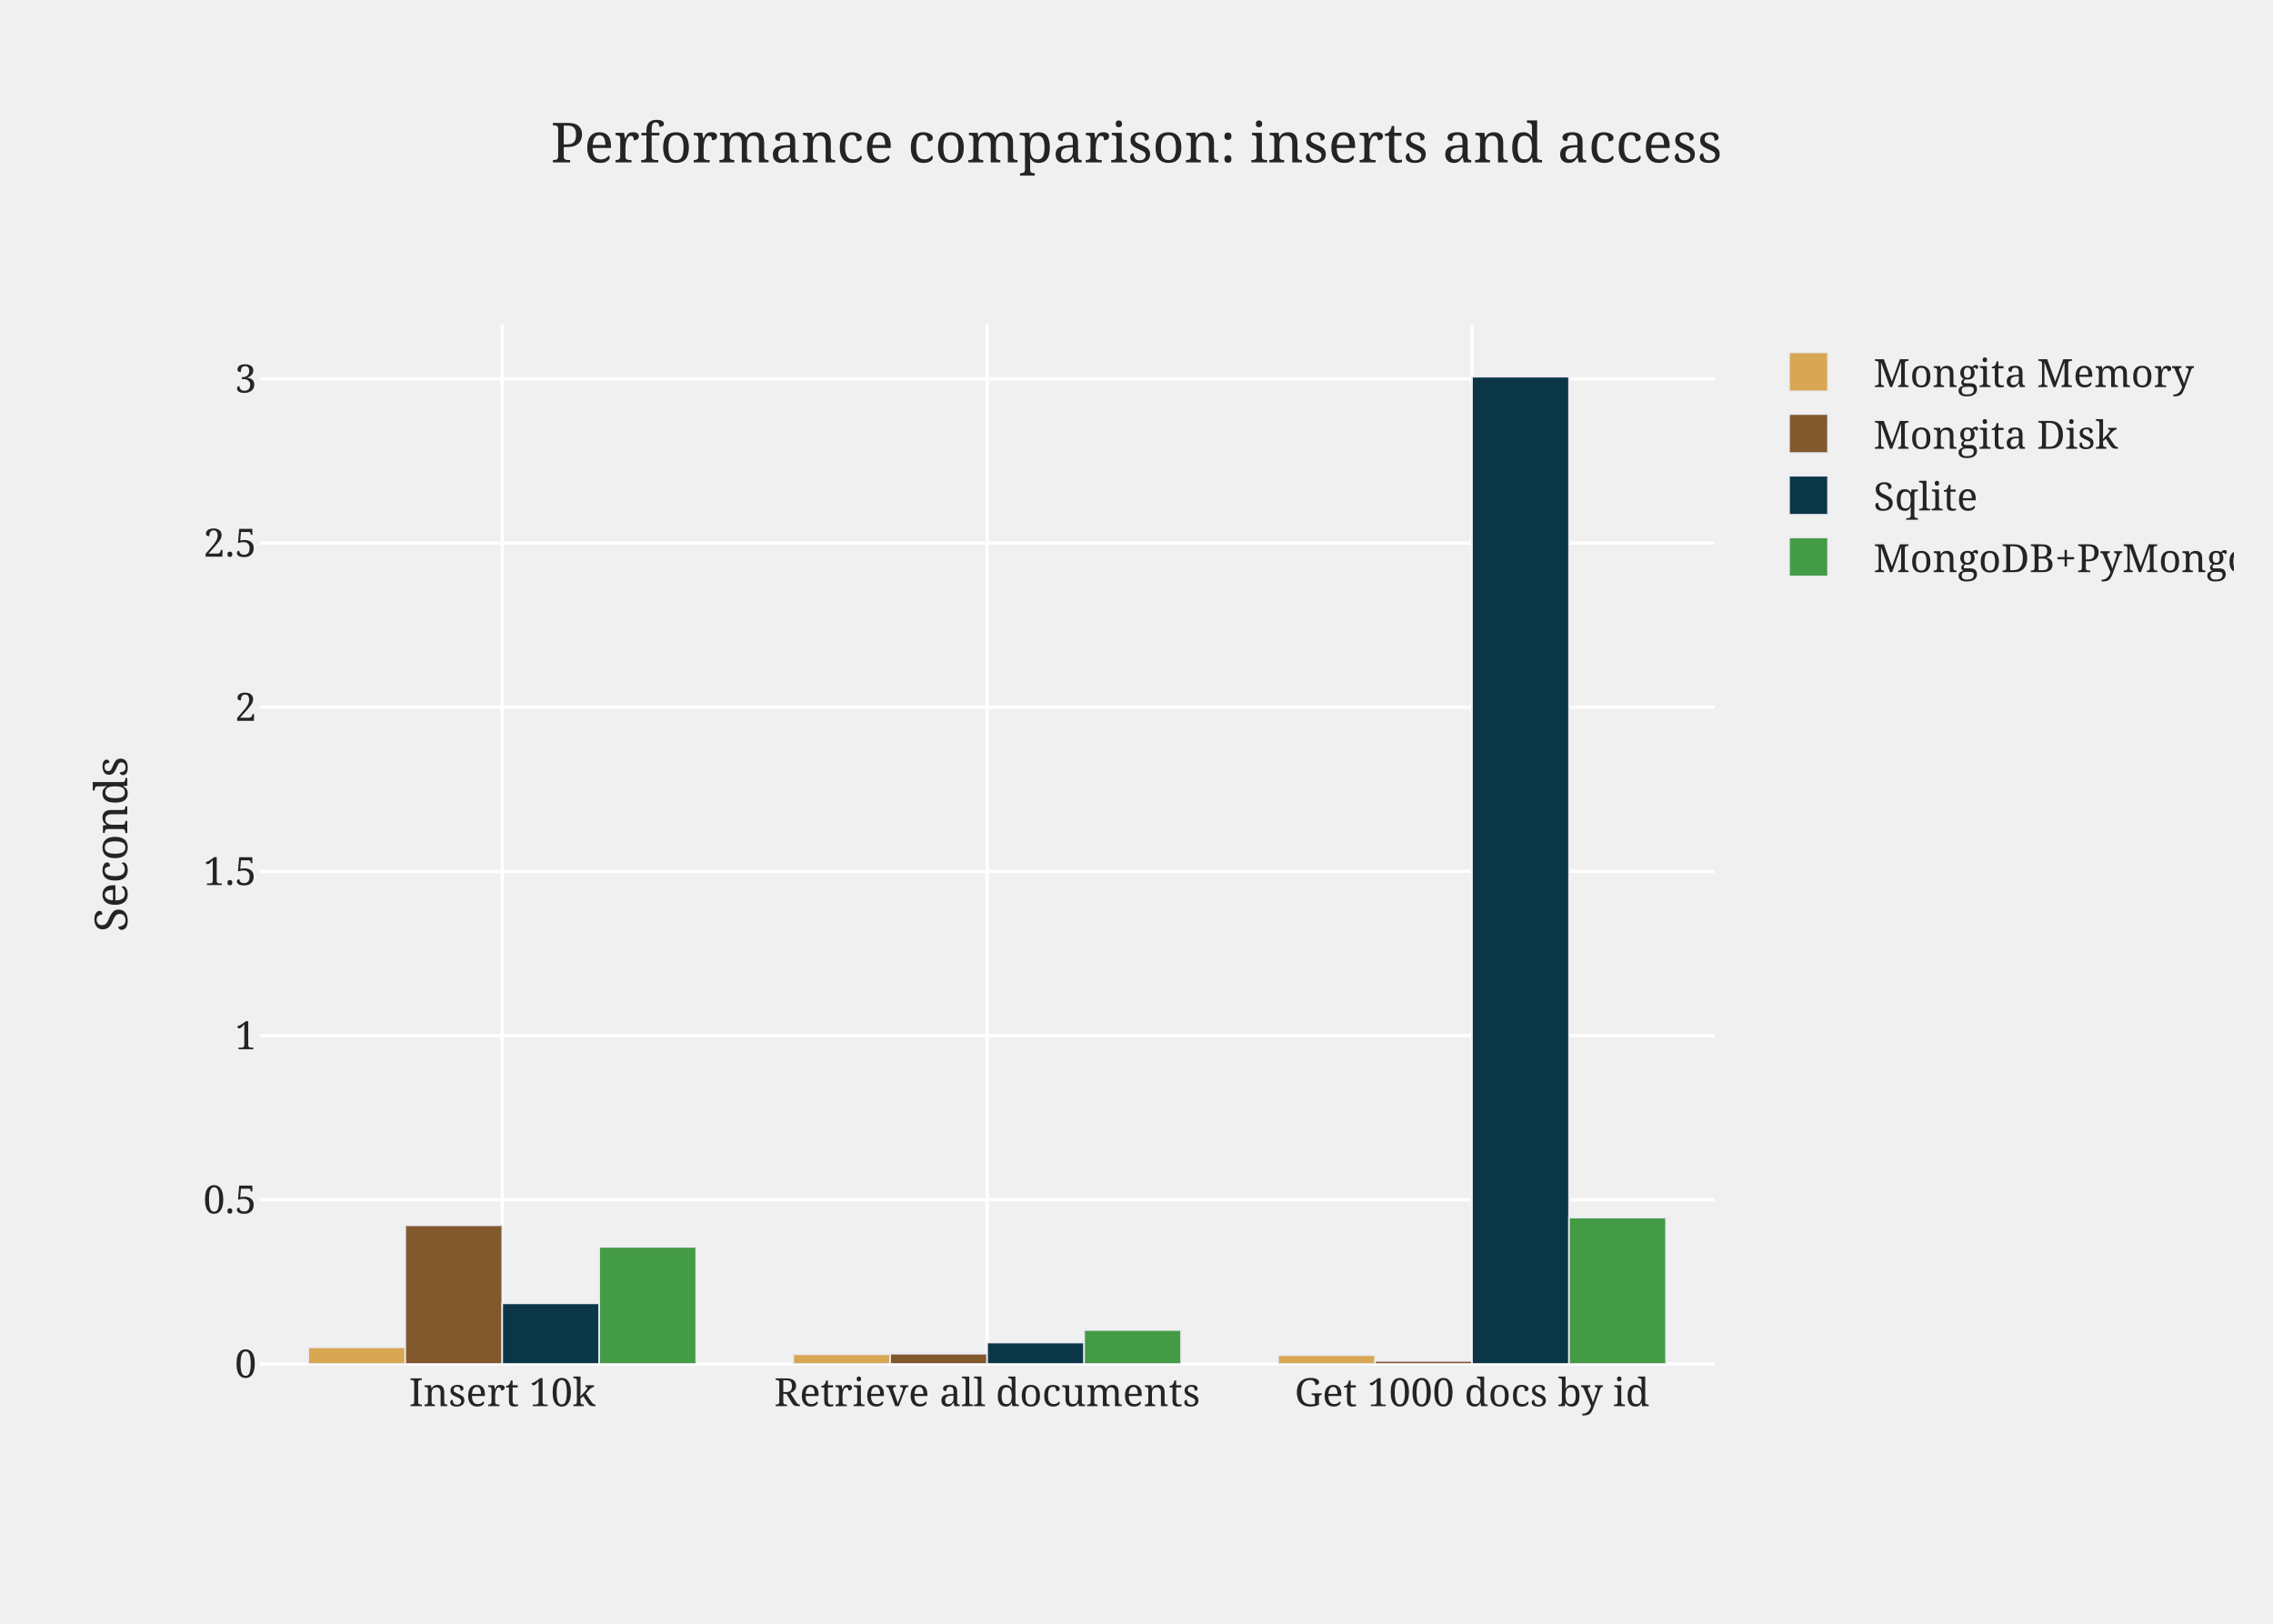
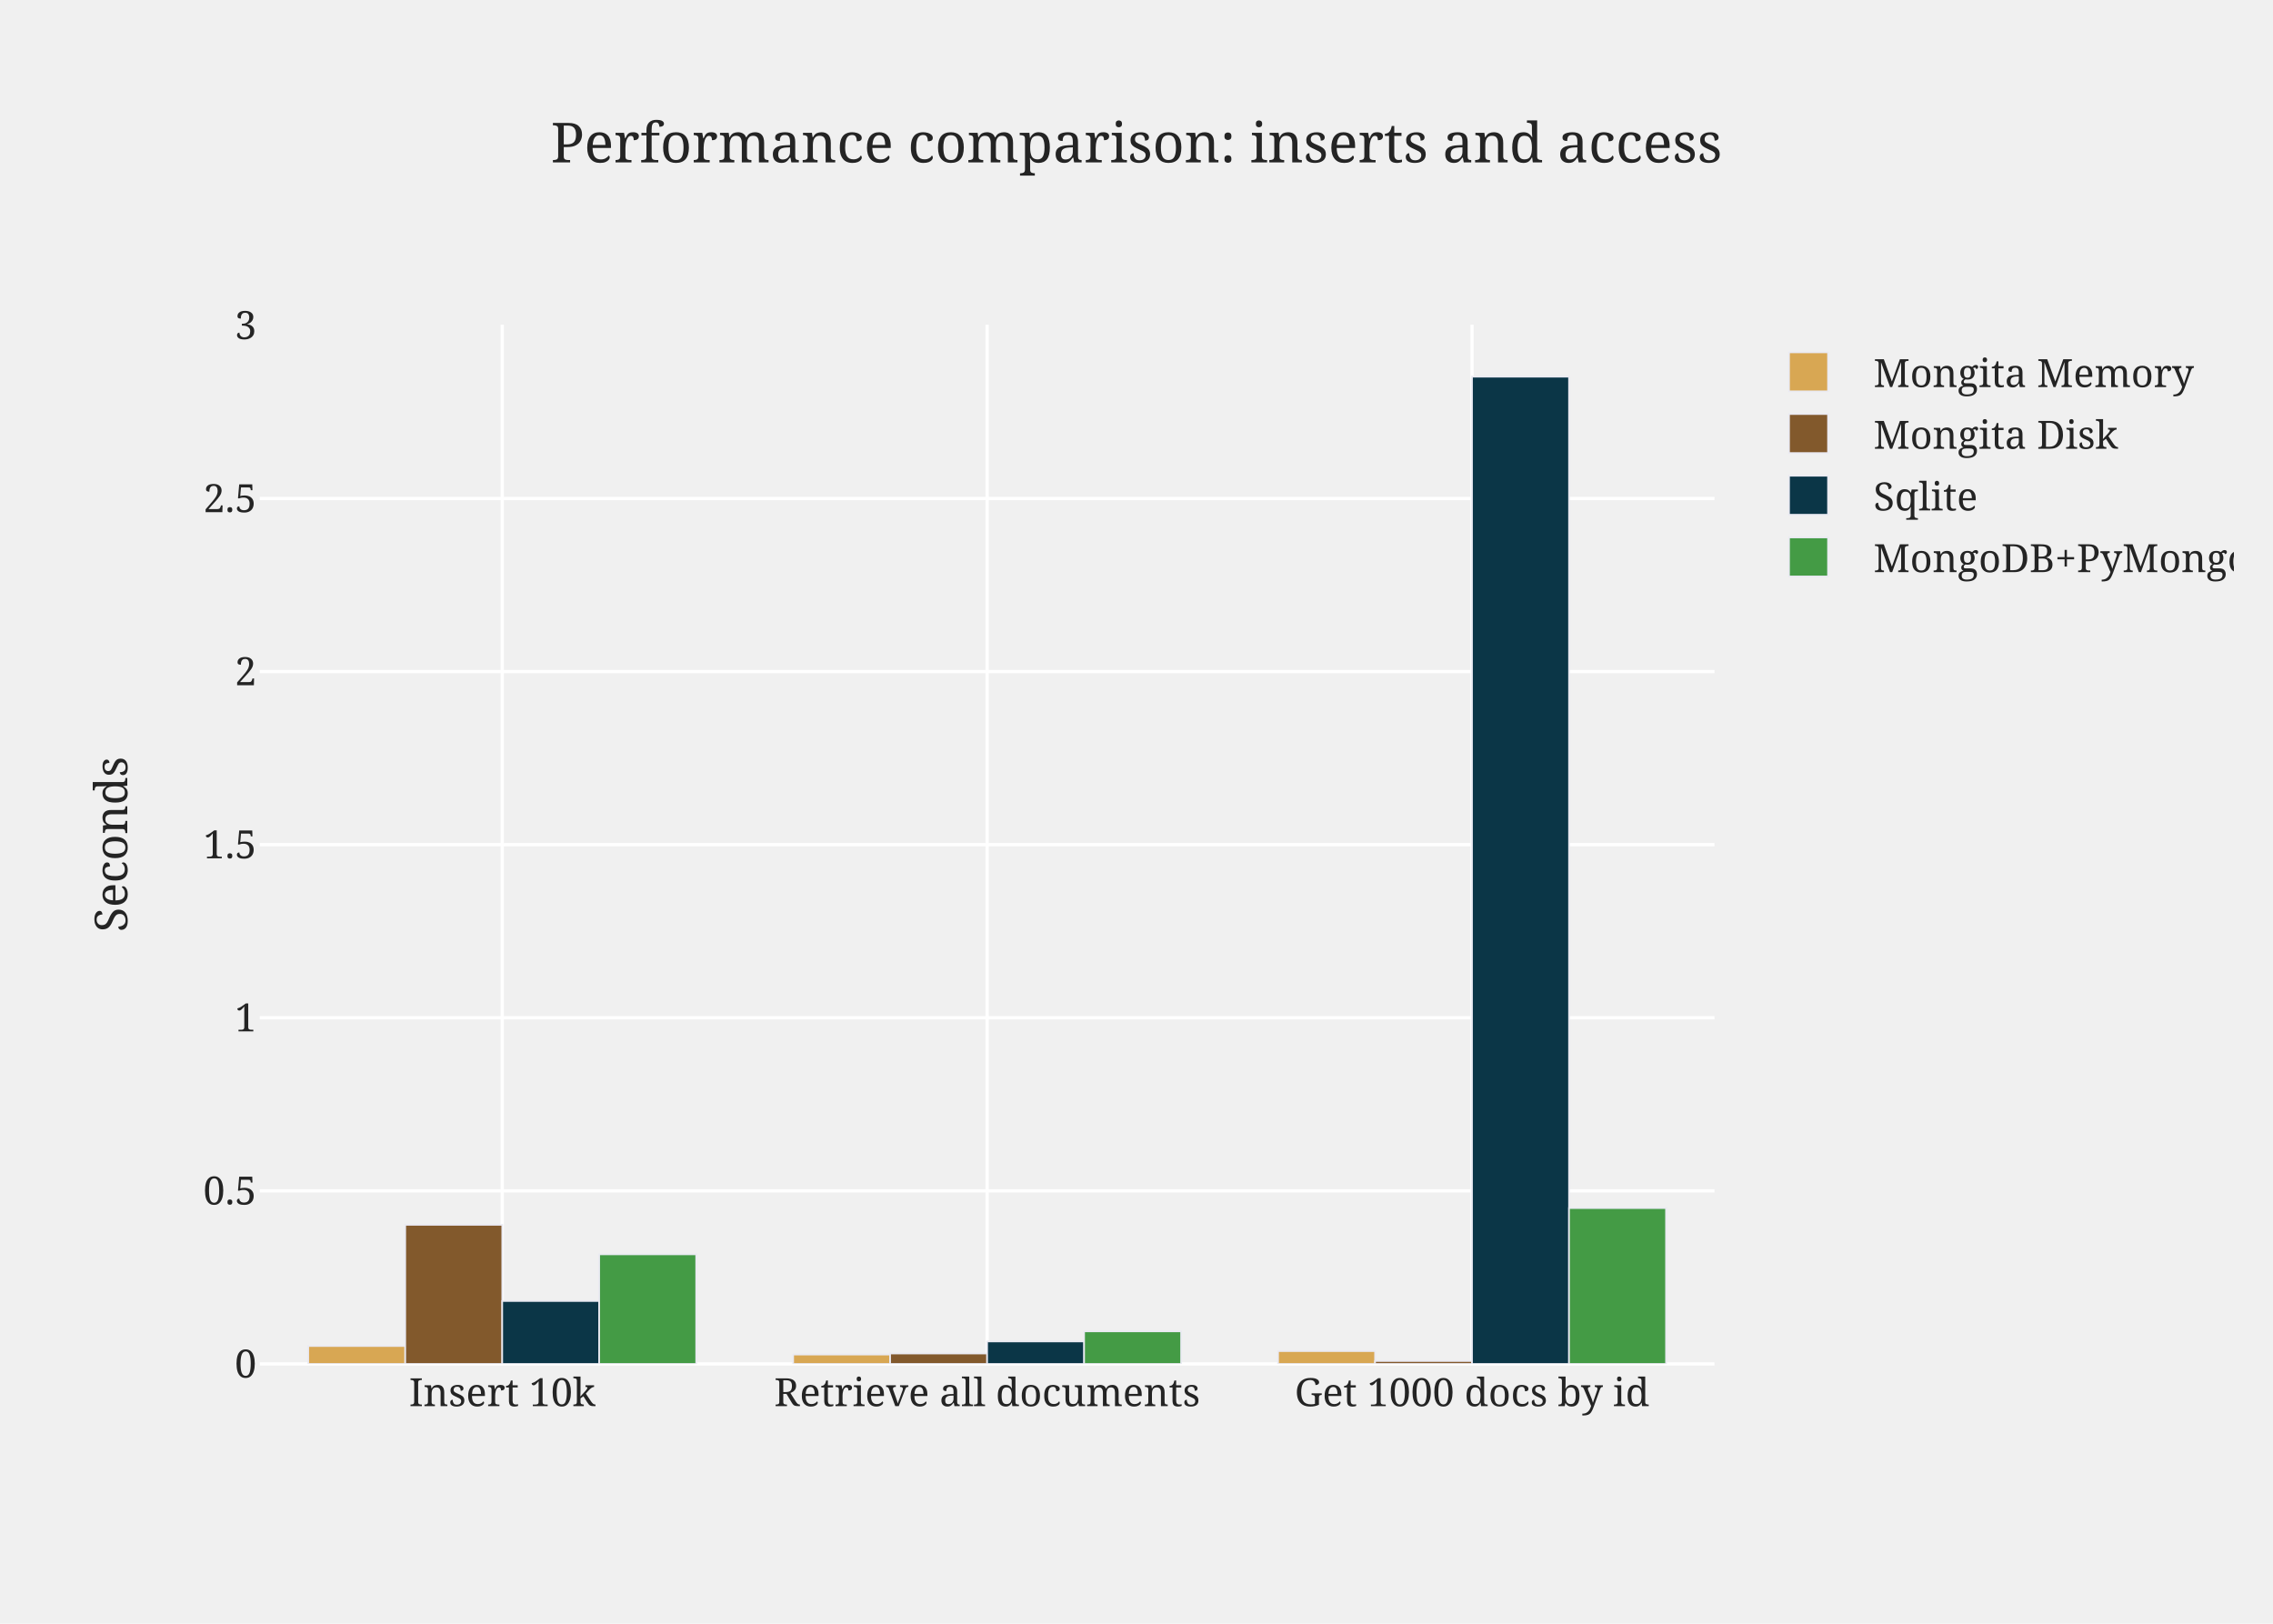
<svg xmlns="http://www.w3.org/2000/svg" class="main-svg" width="700" height="500" style="" viewBox="0 0 700 500">
  <rect x="0" y="0" width="700" height="500" style="fill: rgb(240, 240, 240); fill-opacity: 1;" />
-   <defs id="defs-d8fc87">
+   <defs id="defs-21771c">
    <g class="clips">
-       <clipPath id="clipd8fc87xyplot" class="plotclip">
+       <clipPath id="clip21771cxyplot" class="plotclip">
        <rect width="448" height="320" />
      </clipPath>
-       <clipPath class="axesclip" id="clipd8fc87x">
+       <clipPath class="axesclip" id="clip21771cx">
        <rect x="80" y="0" width="448" height="500" />
      </clipPath>
-       <clipPath class="axesclip" id="clipd8fc87y">
+       <clipPath class="axesclip" id="clip21771cy">
        <rect x="0" y="100" width="700" height="320" />
      </clipPath>
-       <clipPath class="axesclip" id="clipd8fc87xy">
+       <clipPath class="axesclip" id="clip21771cxy">
        <rect x="80" y="100" width="448" height="320" />
      </clipPath>
    </g>
    <g class="gradients" />
  </defs>
  <g class="bglayer" />
  <g class="layer-below">
    <g class="imagelayer" />
    <g class="shapelayer" />
  </g>
  <g class="cartesianlayer">
    <g class="subplot xy">
      <g class="layer-subplot">
        <g class="shapelayer" />
        <g class="imagelayer" />
      </g>
      <g class="gridlayer">
        <g class="x">
          <path class="xgrid crisp" transform="translate(154.67,0)" d="M0,100v320" style="stroke: rgb(255, 255, 255); stroke-opacity: 1; stroke-width: 1px;" />
          <path class="xgrid crisp" transform="translate(304,0)" d="M0,100v320" style="stroke: rgb(255, 255, 255); stroke-opacity: 1; stroke-width: 1px;" />
          <path class="xgrid crisp" transform="translate(453.33,0)" d="M0,100v320" style="stroke: rgb(255, 255, 255); stroke-opacity: 1; stroke-width: 1px;" />
        </g>
        <g class="y">
-           <path class="ygrid crisp" transform="translate(0,369.44)" d="M80,0h448" style="stroke: rgb(255, 255, 255); stroke-opacity: 1; stroke-width: 1px;" />
-           <path class="ygrid crisp" transform="translate(0,318.89)" d="M80,0h448" style="stroke: rgb(255, 255, 255); stroke-opacity: 1; stroke-width: 1px;" />
-           <path class="ygrid crisp" transform="translate(0,268.33)" d="M80,0h448" style="stroke: rgb(255, 255, 255); stroke-opacity: 1; stroke-width: 1px;" />
-           <path class="ygrid crisp" transform="translate(0,217.77)" d="M80,0h448" style="stroke: rgb(255, 255, 255); stroke-opacity: 1; stroke-width: 1px;" />
-           <path class="ygrid crisp" transform="translate(0,167.22)" d="M80,0h448" style="stroke: rgb(255, 255, 255); stroke-opacity: 1; stroke-width: 1px;" />
-           <path class="ygrid crisp" transform="translate(0,116.66)" d="M80,0h448" style="stroke: rgb(255, 255, 255); stroke-opacity: 1; stroke-width: 1px;" />
+           <path class="ygrid crisp" transform="translate(0,366.7)" d="M80,0h448" style="stroke: rgb(255, 255, 255); stroke-opacity: 1; stroke-width: 1px;" />
+           <path class="ygrid crisp" transform="translate(0,313.4)" d="M80,0h448" style="stroke: rgb(255, 255, 255); stroke-opacity: 1; stroke-width: 1px;" />
+           <path class="ygrid crisp" transform="translate(0,260.1)" d="M80,0h448" style="stroke: rgb(255, 255, 255); stroke-opacity: 1; stroke-width: 1px;" />
+           <path class="ygrid crisp" transform="translate(0,206.8)" d="M80,0h448" style="stroke: rgb(255, 255, 255); stroke-opacity: 1; stroke-width: 1px;" />
+           <path class="ygrid crisp" transform="translate(0,153.51)" d="M80,0h448" style="stroke: rgb(255, 255, 255); stroke-opacity: 1; stroke-width: 1px;" />
        </g>
      </g>
      <g class="zerolinelayer">
        <path class="yzl zl crisp" transform="translate(0,420)" d="M80,0h448" style="stroke: rgb(255, 255, 255); stroke-opacity: 1; stroke-width: 1px;" />
      </g>
      <path class="xlines-below" />
      <path class="ylines-below" />
      <g class="overlines-below" />
      <g class="xaxislayer-below" />
      <g class="yaxislayer-below" />
      <g class="overaxes-below" />
-       <g class="plot" transform="translate(80,100)" clip-path="url('#clipd8fc87xyplot')">
+       <g class="plot" transform="translate(80,100)" clip-path="url('#clip21771cxyplot')">
        <g class="barlayer mlayer">
          <g class="trace bars" style="opacity: 1;">
            <g class="points">
              <g class="point">
-                 <path d="M14.93,320V314.89H44.8V320Z" style="vector-effect: non-scaling-stroke; opacity: 1; stroke-width: 0.5px; fill: rgb(216, 167, 83); fill-opacity: 1; stroke: rgb(234, 234, 242); stroke-opacity: 1;" />
-               </g>
-               <g class="point">
-                 <path d="M164.27,320V317.02H194.13V320Z" style="vector-effect: non-scaling-stroke; opacity: 1; stroke-width: 0.5px; fill: rgb(216, 167, 83); fill-opacity: 1; stroke: rgb(234, 234, 242); stroke-opacity: 1;" />
-               </g>
-               <g class="point">
-                 <path d="M313.6,320V317.3H343.47V320Z" style="vector-effect: non-scaling-stroke; opacity: 1; stroke-width: 0.5px; fill: rgb(216, 167, 83); fill-opacity: 1; stroke: rgb(234, 234, 242); stroke-opacity: 1;" />
-               </g>
-             </g>
-           </g>
-           <g class="trace bars" style="opacity: 1;">
-             <g class="points">
-               <g class="point">
-                 <path d="M44.8,320V277.3H74.67V320Z" style="vector-effect: non-scaling-stroke; opacity: 1; stroke-width: 0.5px; fill: rgb(130, 89, 44); fill-opacity: 1; stroke: rgb(234, 234, 242); stroke-opacity: 1;" />
-               </g>
-               <g class="point">
-                 <path d="M194.13,320V316.86H224V320Z" style="vector-effect: non-scaling-stroke; opacity: 1; stroke-width: 0.5px; fill: rgb(130, 89, 44); fill-opacity: 1; stroke: rgb(234, 234, 242); stroke-opacity: 1;" />
-               </g>
-               <g class="point">
-                 <path d="M343.47,320V319.07H373.33V320Z" style="vector-effect: non-scaling-stroke; opacity: 1; stroke-width: 0.5px; fill: rgb(130, 89, 44); fill-opacity: 1; stroke: rgb(234, 234, 242); stroke-opacity: 1;" />
-               </g>
-             </g>
-           </g>
-           <g class="trace bars" style="opacity: 1;">
-             <g class="points">
-               <g class="point">
-                 <path d="M74.67,320V301.34H104.53V320Z" style="vector-effect: non-scaling-stroke; opacity: 1; stroke-width: 0.5px; fill: rgb(11, 54, 71); fill-opacity: 1; stroke: rgb(234, 234, 242); stroke-opacity: 1;" />
-               </g>
-               <g class="point">
-                 <path d="M224,320V313.41H253.87V320Z" style="vector-effect: non-scaling-stroke; opacity: 1; stroke-width: 0.5px; fill: rgb(11, 54, 71); fill-opacity: 1; stroke: rgb(234, 234, 242); stroke-opacity: 1;" />
+                 <path d="M14.93,320V314.49H44.8V320Z" style="vector-effect: non-scaling-stroke; opacity: 1; stroke-width: 0.5px; fill: rgb(216, 167, 83); fill-opacity: 1; stroke: rgb(234, 234, 242); stroke-opacity: 1;" />
+               </g>
+               <g class="point">
+                 <path d="M164.27,320V317.11H194.13V320Z" style="vector-effect: non-scaling-stroke; opacity: 1; stroke-width: 0.5px; fill: rgb(216, 167, 83); fill-opacity: 1; stroke: rgb(234, 234, 242); stroke-opacity: 1;" />
+               </g>
+               <g class="point">
+                 <path d="M313.6,320V316.05H343.47V320Z" style="vector-effect: non-scaling-stroke; opacity: 1; stroke-width: 0.5px; fill: rgb(216, 167, 83); fill-opacity: 1; stroke: rgb(234, 234, 242); stroke-opacity: 1;" />
+               </g>
+             </g>
+           </g>
+           <g class="trace bars" style="opacity: 1;">
+             <g class="points">
+               <g class="point">
+                 <path d="M44.8,320V277.17H74.67V320Z" style="vector-effect: non-scaling-stroke; opacity: 1; stroke-width: 0.5px; fill: rgb(130, 89, 44); fill-opacity: 1; stroke: rgb(234, 234, 242); stroke-opacity: 1;" />
+               </g>
+               <g class="point">
+                 <path d="M194.13,320V316.79H224V320Z" style="vector-effect: non-scaling-stroke; opacity: 1; stroke-width: 0.5px; fill: rgb(130, 89, 44); fill-opacity: 1; stroke: rgb(234, 234, 242); stroke-opacity: 1;" />
+               </g>
+               <g class="point">
+                 <path d="M343.47,320V319.11H373.33V320Z" style="vector-effect: non-scaling-stroke; opacity: 1; stroke-width: 0.5px; fill: rgb(130, 89, 44); fill-opacity: 1; stroke: rgb(234, 234, 242); stroke-opacity: 1;" />
+               </g>
+             </g>
+           </g>
+           <g class="trace bars" style="opacity: 1;">
+             <g class="points">
+               <g class="point">
+                 <path d="M74.67,320V300.63H104.53V320Z" style="vector-effect: non-scaling-stroke; opacity: 1; stroke-width: 0.5px; fill: rgb(11, 54, 71); fill-opacity: 1; stroke: rgb(234, 234, 242); stroke-opacity: 1;" />
+               </g>
+               <g class="point">
+                 <path d="M224,320V313.08H253.87V320Z" style="vector-effect: non-scaling-stroke; opacity: 1; stroke-width: 0.5px; fill: rgb(11, 54, 71); fill-opacity: 1; stroke: rgb(234, 234, 242); stroke-opacity: 1;" />
              </g>
              <g class="point">
                <path d="M373.33,320V16H403.2V320Z" style="vector-effect: non-scaling-stroke; opacity: 1; stroke-width: 0.5px; fill: rgb(11, 54, 71); fill-opacity: 1; stroke: rgb(234, 234, 242); stroke-opacity: 1;" />
              </g>
            </g>
          </g>
          <g class="trace bars" style="opacity: 1;">
            <g class="points">
              <g class="point">
-                 <path d="M104.53,320V283.96H134.4V320Z" style="vector-effect: non-scaling-stroke; opacity: 1; stroke-width: 0.5px; fill: rgb(68, 155, 69); fill-opacity: 1; stroke: rgb(234, 234, 242); stroke-opacity: 1;" />
-               </g>
-               <g class="point">
-                 <path d="M253.87,320V309.56H283.73V320Z" style="vector-effect: non-scaling-stroke; opacity: 1; stroke-width: 0.5px; fill: rgb(68, 155, 69); fill-opacity: 1; stroke: rgb(234, 234, 242); stroke-opacity: 1;" />
-               </g>
-               <g class="point">
-                 <path d="M403.2,320V274.93H433.07V320Z" style="vector-effect: non-scaling-stroke; opacity: 1; stroke-width: 0.5px; fill: rgb(68, 155, 69); fill-opacity: 1; stroke: rgb(234, 234, 242); stroke-opacity: 1;" />
+                 <path d="M104.53,320V286.25H134.4V320Z" style="vector-effect: non-scaling-stroke; opacity: 1; stroke-width: 0.5px; fill: rgb(68, 155, 69); fill-opacity: 1; stroke: rgb(234, 234, 242); stroke-opacity: 1;" />
+               </g>
+               <g class="point">
+                 <path d="M253.87,320V309.97H283.73V320Z" style="vector-effect: non-scaling-stroke; opacity: 1; stroke-width: 0.5px; fill: rgb(68, 155, 69); fill-opacity: 1; stroke: rgb(234, 234, 242); stroke-opacity: 1;" />
+               </g>
+               <g class="point">
+                 <path d="M403.2,320V272.01H433.07V320Z" style="vector-effect: non-scaling-stroke; opacity: 1; stroke-width: 0.5px; fill: rgb(68, 155, 69); fill-opacity: 1; stroke: rgb(234, 234, 242); stroke-opacity: 1;" />
              </g>
            </g>
          </g>
        </g>
      </g>
      <g class="overplot" />
      <path class="xlines-above crisp" style="fill: none;" d="M0,0" />
      <path class="ylines-above crisp" style="fill: none;" d="M0,0" />
      <g class="overlines-above" />
      <g class="xaxislayer-above">
        <g class="xtick">
          <text text-anchor="middle" x="0" y="433" transform="translate(154.67,0)" style="font-family: Garamond; font-size: 12px; fill: rgb(36, 36, 36); fill-opacity: 1; white-space: pre;">Insert 10k</text>
        </g>
        <g class="xtick">
          <text text-anchor="middle" x="0" y="433" transform="translate(304,0)" style="font-family: Garamond; font-size: 12px; fill: rgb(36, 36, 36); fill-opacity: 1; white-space: pre;">Retrieve all documents</text>
        </g>
        <g class="xtick">
          <text text-anchor="middle" x="0" y="433" transform="translate(453.33,0)" style="font-family: Garamond; font-size: 12px; fill: rgb(36, 36, 36); fill-opacity: 1; white-space: pre;">Get 1000 docs by id</text>
        </g>
      </g>
      <g class="yaxislayer-above">
        <g class="ytick">
          <text text-anchor="end" x="79" y="4.2" transform="translate(0,420)" style="font-family: Garamond; font-size: 12px; fill: rgb(36, 36, 36); fill-opacity: 1; white-space: pre;">0</text>
        </g>
        <g class="ytick">
-           <text text-anchor="end" x="79" y="4.2" transform="translate(0,369.44)" style="font-family: Garamond; font-size: 12px; fill: rgb(36, 36, 36); fill-opacity: 1; white-space: pre;">0.5</text>
-         </g>
-         <g class="ytick">
-           <text text-anchor="end" x="79" y="4.2" transform="translate(0,318.89)" style="font-family: Garamond; font-size: 12px; fill: rgb(36, 36, 36); fill-opacity: 1; white-space: pre;">1</text>
-         </g>
-         <g class="ytick">
-           <text text-anchor="end" x="79" y="4.2" transform="translate(0,268.33)" style="font-family: Garamond; font-size: 12px; fill: rgb(36, 36, 36); fill-opacity: 1; white-space: pre;">1.5</text>
-         </g>
-         <g class="ytick">
-           <text text-anchor="end" x="79" y="4.2" transform="translate(0,217.77)" style="font-family: Garamond; font-size: 12px; fill: rgb(36, 36, 36); fill-opacity: 1; white-space: pre;">2</text>
-         </g>
-         <g class="ytick">
-           <text text-anchor="end" x="79" y="4.2" transform="translate(0,167.22)" style="font-family: Garamond; font-size: 12px; fill: rgb(36, 36, 36); fill-opacity: 1; white-space: pre;">2.5</text>
-         </g>
-         <g class="ytick">
-           <text text-anchor="end" x="79" y="4.2" transform="translate(0,116.66)" style="font-family: Garamond; font-size: 12px; fill: rgb(36, 36, 36); fill-opacity: 1; white-space: pre;">3</text>
+           <text text-anchor="end" x="79" y="4.2" transform="translate(0,366.7)" style="font-family: Garamond; font-size: 12px; fill: rgb(36, 36, 36); fill-opacity: 1; white-space: pre;">0.5</text>
+         </g>
+         <g class="ytick">
+           <text text-anchor="end" x="79" y="4.2" transform="translate(0,313.4)" style="font-family: Garamond; font-size: 12px; fill: rgb(36, 36, 36); fill-opacity: 1; white-space: pre;">1</text>
+         </g>
+         <g class="ytick">
+           <text text-anchor="end" x="79" y="4.2" transform="translate(0,260.1)" style="font-family: Garamond; font-size: 12px; fill: rgb(36, 36, 36); fill-opacity: 1; white-space: pre;">1.5</text>
+         </g>
+         <g class="ytick">
+           <text text-anchor="end" x="79" y="4.2" transform="translate(0,206.8)" style="font-family: Garamond; font-size: 12px; fill: rgb(36, 36, 36); fill-opacity: 1; white-space: pre;">2</text>
+         </g>
+         <g class="ytick">
+           <text text-anchor="end" x="79" y="4.2" transform="translate(0,153.51)" style="font-family: Garamond; font-size: 12px; fill: rgb(36, 36, 36); fill-opacity: 1; white-space: pre;">2.5</text>
+         </g>
+         <g class="ytick">
+           <text text-anchor="end" x="79" y="4.2" transform="translate(0,100.21)" style="font-family: Garamond; font-size: 12px; fill: rgb(36, 36, 36); fill-opacity: 1; white-space: pre;">3</text>
        </g>
      </g>
      <g class="overaxes-above" />
    </g>
  </g>
  <g class="polarlayer" />
  <g class="ternarylayer" />
  <g class="geolayer" />
  <g class="funnelarealayer" />
  <g class="pielayer" />
  <g class="treemaplayer" />
  <g class="sunburstlayer" />
  <g class="glimages" />
-   <defs id="topdefs-d8fc87">
+   <defs id="topdefs-21771c">
    <g class="clips" />
-     <clipPath id="legendd8fc87">
+     <clipPath id="legend21771c">
      <rect width="151" height="86" x="0" y="0" />
    </clipPath>
  </defs>
  <g class="layer-above">
    <g class="imagelayer" />
    <g class="shapelayer" />
  </g>
  <g class="infolayer">
    <g class="legend" pointer-events="all" transform="translate(536.96,100)">
      <rect class="bg" shape-rendering="crispEdges" style="stroke: rgb(68, 68, 68); stroke-opacity: 1; fill: rgb(240, 240, 240); fill-opacity: 1; stroke-width: 0px;" width="151" height="86" x="0" y="0" />
-       <g class="scrollbox" transform="" clip-path="url('#legendd8fc87')">
+       <g class="scrollbox" transform="" clip-path="url('#legend21771c')">
        <g class="groups">
          <g class="traces" style="opacity: 1;" transform="translate(0,14.5)">
            <text class="legendtext" text-anchor="start" x="40" y="4.68" style="font-family: Garamond; font-size: 12px; fill: rgb(36, 36, 36); fill-opacity: 1; white-space: pre;">Mongita Memory</text>
            <g class="layers" style="opacity: 1;">
              <g class="legendfill" />
              <g class="legendlines" />
              <g class="legendsymbols">
                <g class="legendpoints">
                  <path class="legendundefined" d="M6,6H-6V-6H6Z" transform="translate(20,0)" style="stroke-width: 0.5px; fill: rgb(216, 167, 83); fill-opacity: 1; stroke: rgb(234, 234, 242); stroke-opacity: 1;" />
                </g>
              </g>
            </g>
            <rect class="legendtoggle" x="0" y="-9.5" width="145.453" height="19" style="fill: rgb(0, 0, 0); fill-opacity: 0;" />
          </g>
          <g class="traces" style="opacity: 1;" transform="translate(0,33.5)">
            <text class="legendtext" text-anchor="start" x="40" y="4.68" style="font-family: Garamond; font-size: 12px; fill: rgb(36, 36, 36); fill-opacity: 1; white-space: pre;">Mongita Disk</text>
            <g class="layers" style="opacity: 1;">
              <g class="legendfill" />
              <g class="legendlines" />
              <g class="legendsymbols">
                <g class="legendpoints">
                  <path class="legendundefined" d="M6,6H-6V-6H6Z" transform="translate(20,0)" style="stroke-width: 0.5px; fill: rgb(130, 89, 44); fill-opacity: 1; stroke: rgb(234, 234, 242); stroke-opacity: 1;" />
                </g>
              </g>
            </g>
            <rect class="legendtoggle" x="0" y="-9.5" width="145.453" height="19" style="fill: rgb(0, 0, 0); fill-opacity: 0;" />
          </g>
          <g class="traces" style="opacity: 1;" transform="translate(0,52.5)">
            <text class="legendtext" text-anchor="start" x="40" y="4.68" style="font-family: Garamond; font-size: 12px; fill: rgb(36, 36, 36); fill-opacity: 1; white-space: pre;">Sqlite</text>
            <g class="layers" style="opacity: 1;">
              <g class="legendfill" />
              <g class="legendlines" />
              <g class="legendsymbols">
                <g class="legendpoints">
                  <path class="legendundefined" d="M6,6H-6V-6H6Z" transform="translate(20,0)" style="stroke-width: 0.5px; fill: rgb(11, 54, 71); fill-opacity: 1; stroke: rgb(234, 234, 242); stroke-opacity: 1;" />
                </g>
              </g>
            </g>
            <rect class="legendtoggle" x="0" y="-9.5" width="145.453" height="19" style="fill: rgb(0, 0, 0); fill-opacity: 0;" />
          </g>
          <g class="traces" style="opacity: 1;" transform="translate(0,71.5)">
            <text class="legendtext" text-anchor="start" x="40" y="4.68" style="font-family: Garamond; font-size: 12px; fill: rgb(36, 36, 36); fill-opacity: 1; white-space: pre;">MongoDB+PyMongo</text>
            <g class="layers" style="opacity: 1;">
              <g class="legendfill" />
              <g class="legendlines" />
              <g class="legendsymbols">
                <g class="legendpoints">
                  <path class="legendundefined" d="M6,6H-6V-6H6Z" transform="translate(20,0)" style="stroke-width: 0.5px; fill: rgb(68, 155, 69); fill-opacity: 1; stroke: rgb(234, 234, 242); stroke-opacity: 1;" />
                </g>
              </g>
            </g>
            <rect class="legendtoggle" x="0" y="-9.5" width="145.453" height="19" style="fill: rgb(0, 0, 0); fill-opacity: 0;" />
          </g>
        </g>
      </g>
      <rect class="scrollbar" rx="20" ry="3" width="0" height="0" style="fill: rgb(128, 139, 164); fill-opacity: 1;" x="0" y="0" />
    </g>
    <g class="g-gtitle">
      <text class="gtitle" x="350" y="50" text-anchor="middle" dy="0em" style="font-family: Garamond; font-size: 17px; fill: rgb(36, 36, 36); opacity: 1; font-weight: normal; white-space: pre;">Performance comparison: inserts and access</text>
    </g>
    <g class="g-xtitle" />
    <g class="g-ytitle">
      <text class="ytitle" transform="rotate(-90,39.2,260)" x="39.2" y="260" text-anchor="middle" style="font-family: Garamond; font-size: 14px; fill: rgb(36, 36, 36); opacity: 1; font-weight: normal; white-space: pre;">Seconds</text>
    </g>
  </g>
</svg>
